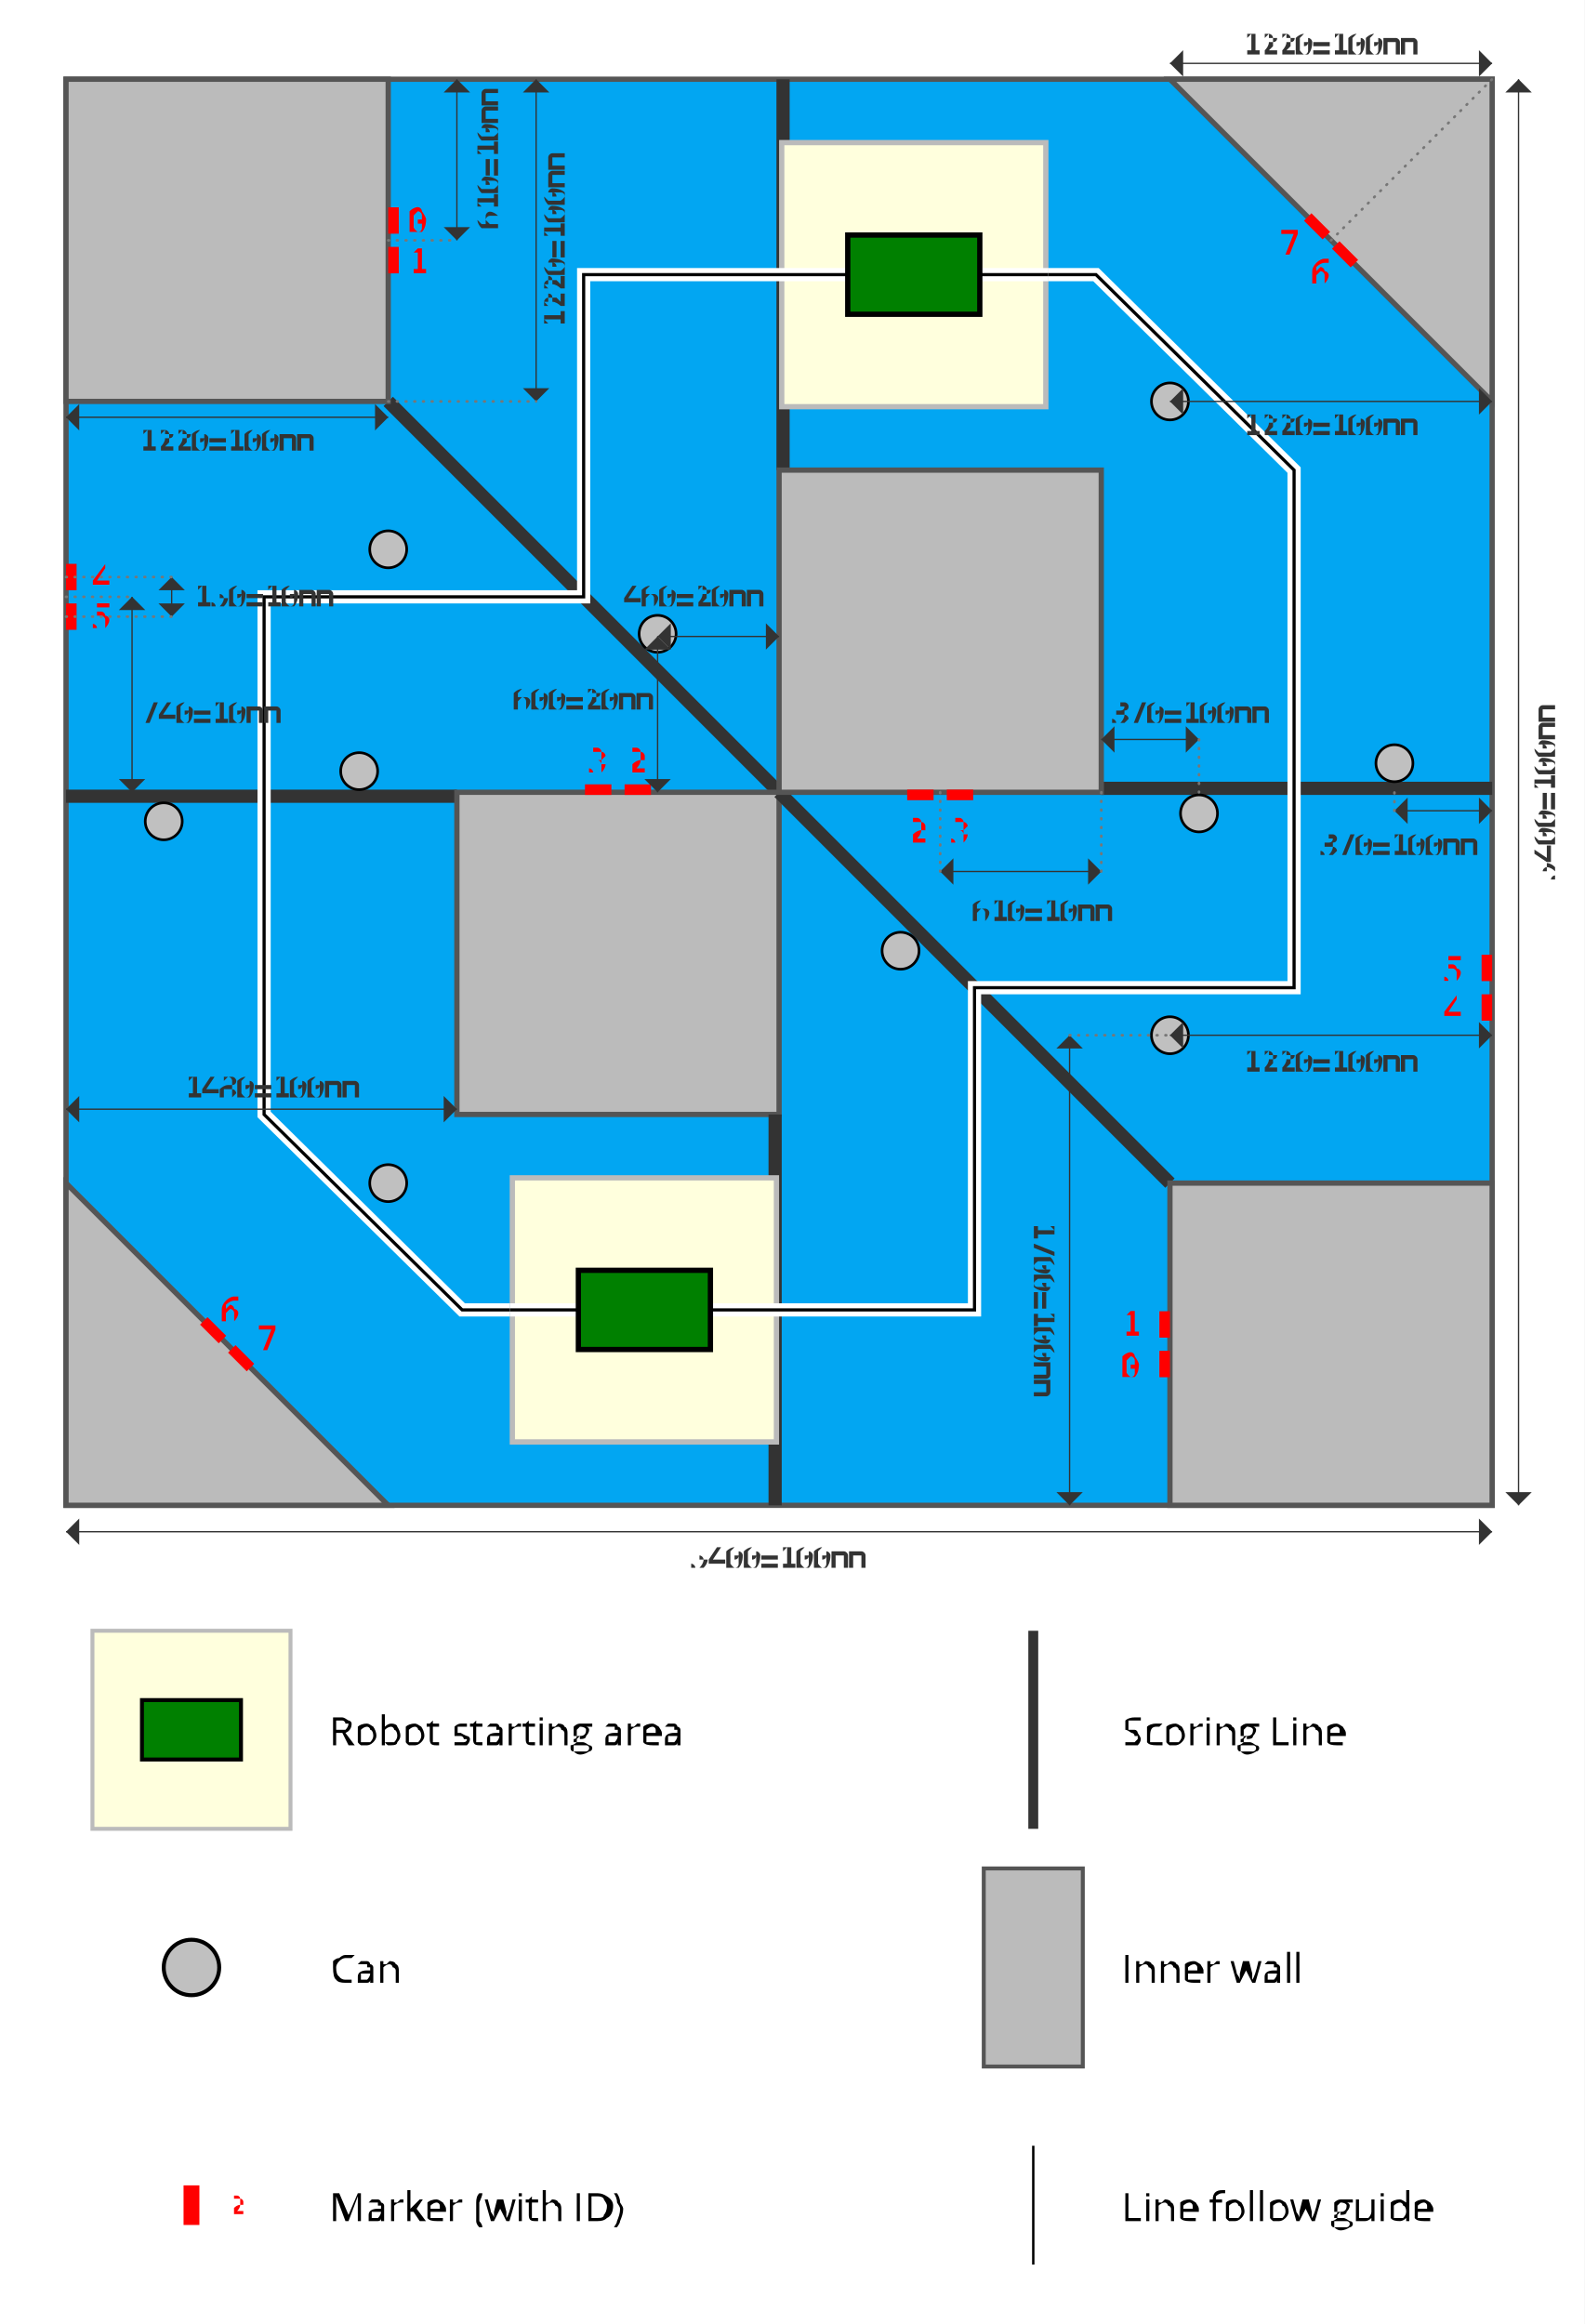
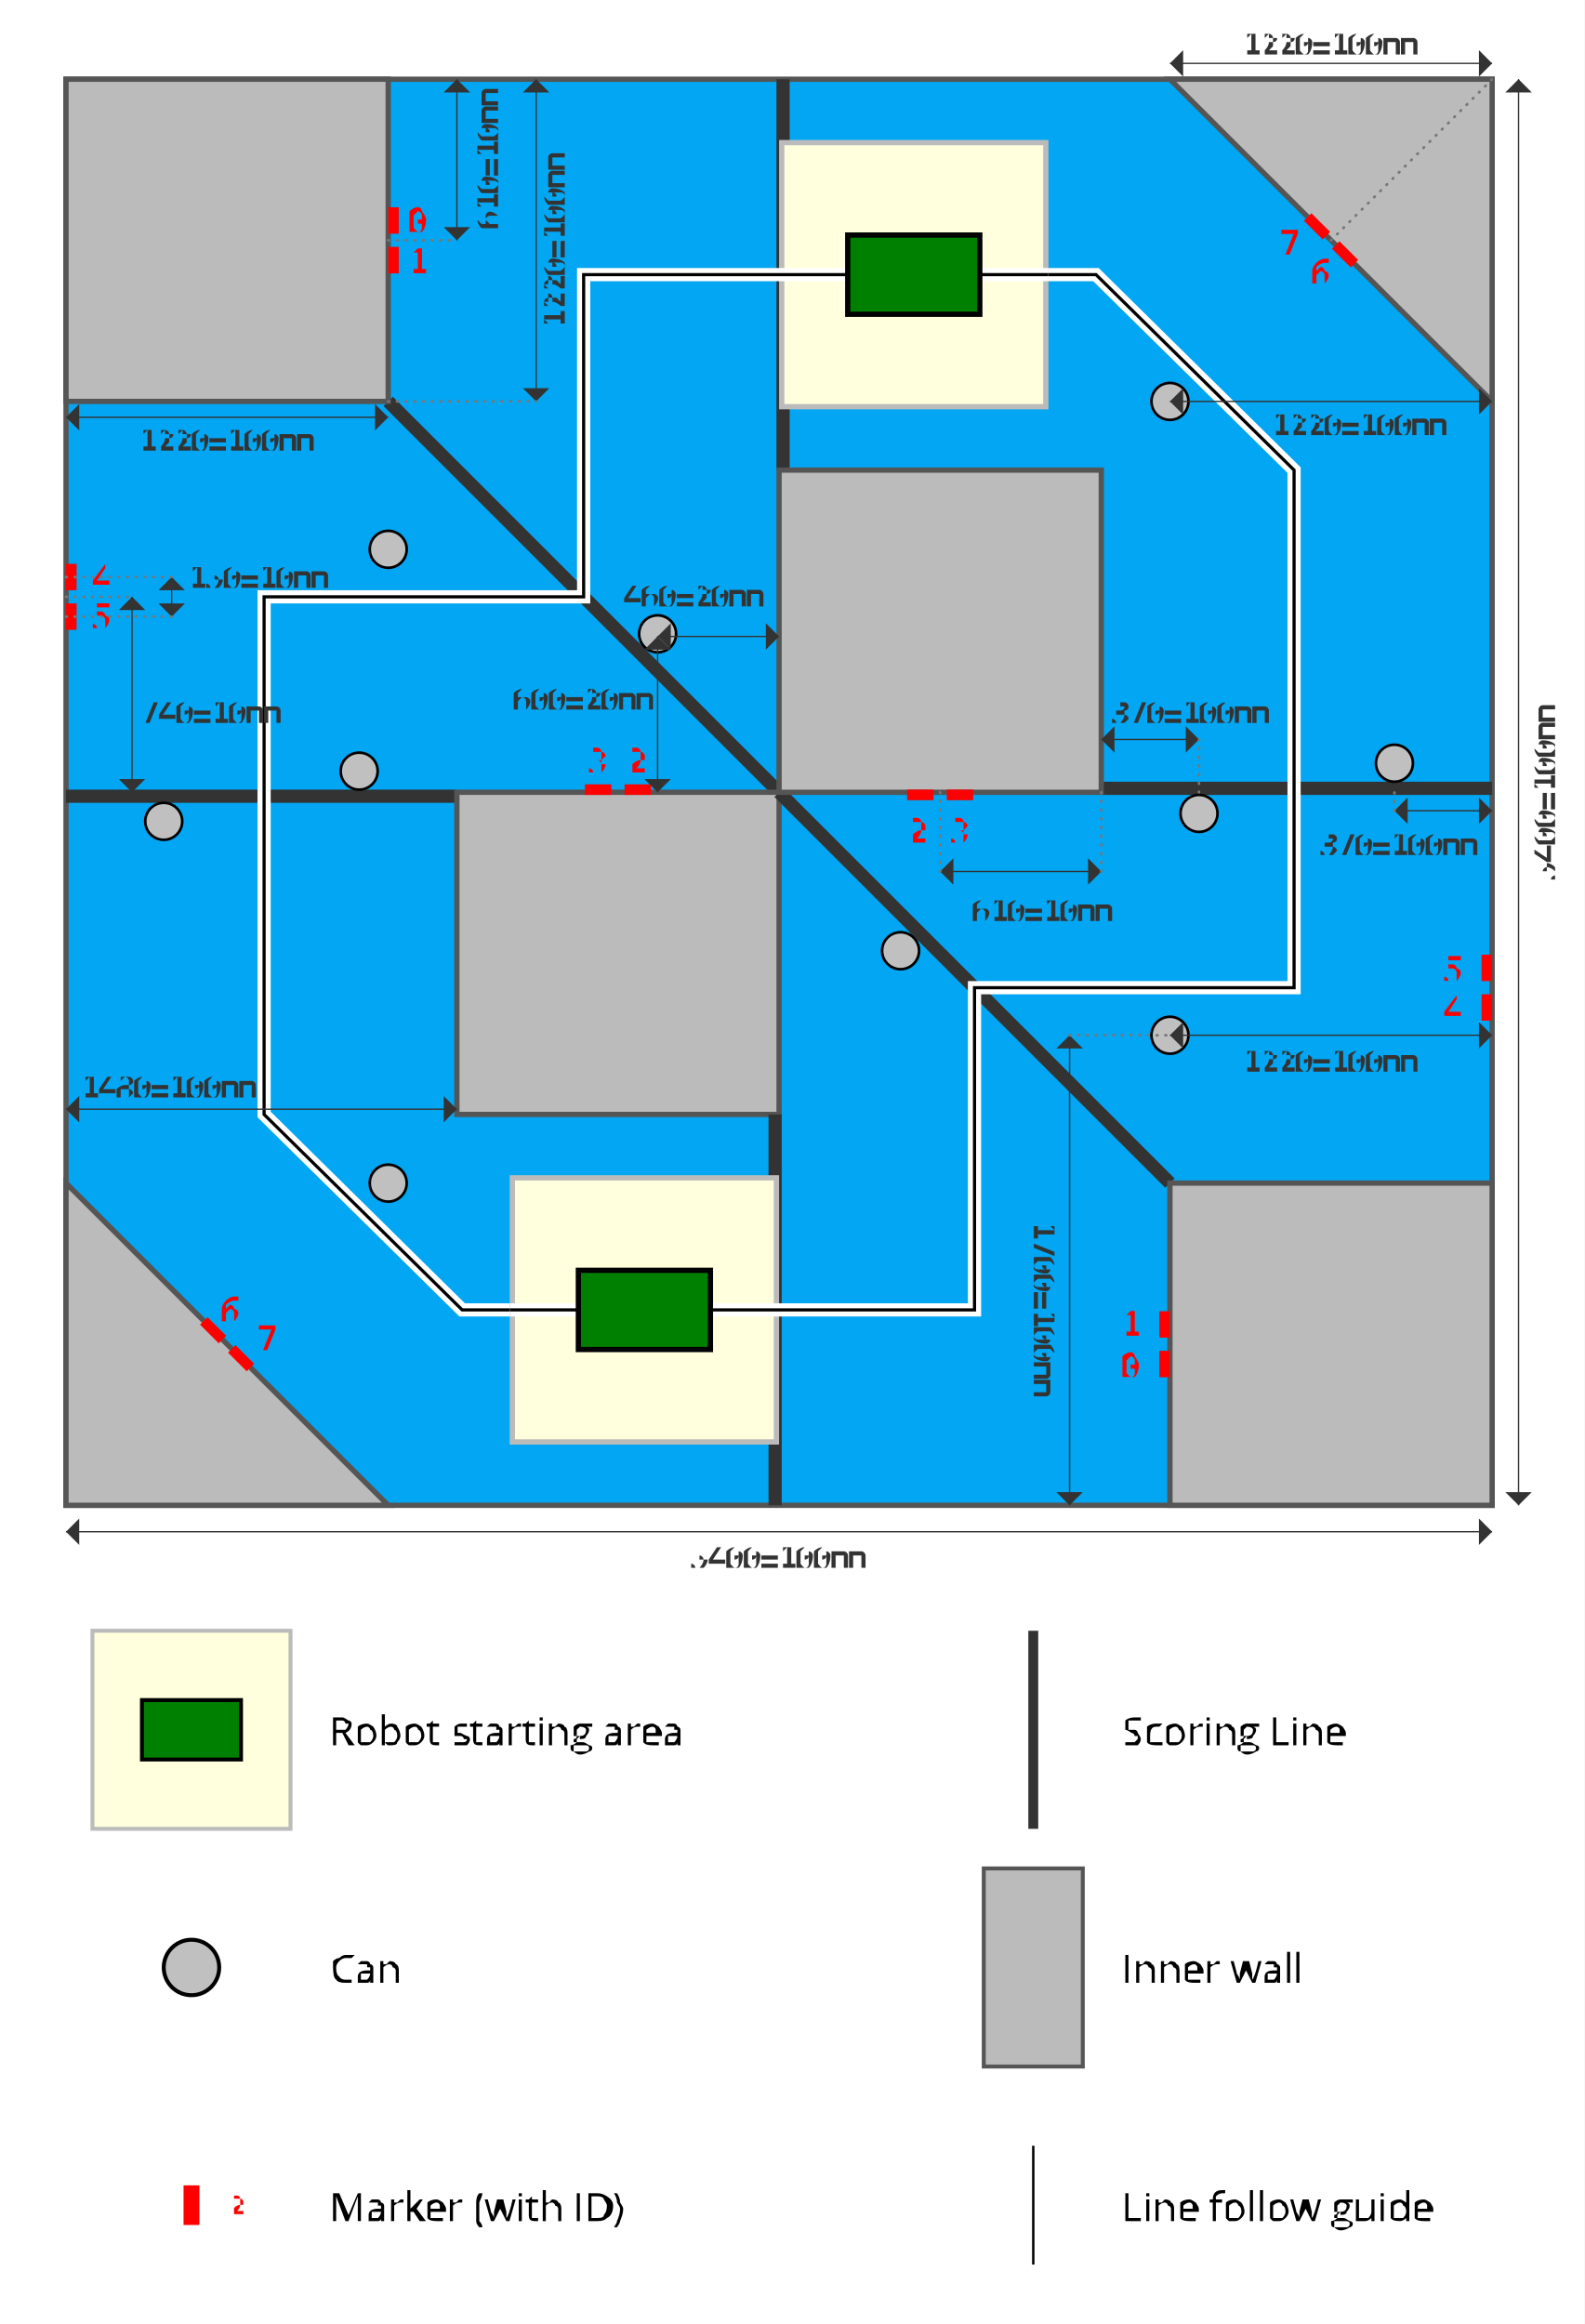
<svg xmlns="http://www.w3.org/2000/svg" xmlns:xlink="http://www.w3.org/1999/xlink" version="1.1" baseProfile="full" width="600" height="880">
  <style type="text/css">
    
      svg {
        font-family: "Open Sans", Arial, sans-serif;
      }

      .arena-wall {
          fill: #02A6F2;
          stroke: #555;
          stroke-width: .02;
      }

      .inner-wall {
          fill: #bbb;
          stroke: #555;
          stroke-width: .02;
      }

      .line-follow-guide {
          fill: none;
          stroke: black;
          stroke-width: .012;
      }

      .line-follow-guide-back {
          fill: none;
          stroke: white;
          stroke-width: .05;
      }

      .can {
          stroke: black;
          stroke-width: 0.01;
          fill: silver;
      }

      #robot {
          fill: green;
          stroke: black;
          stroke-width: 0.02;
      }

      .scoring-line {
          stroke: #333;
          stroke-width: 0.05;
          fill: none;
      }

      #marker {
          stroke: red;
          stroke-width: 0.04;
      }

      .start-zone {
        stroke: #bbb;
        stroke-width: 0.02;
        fill: #ffd;
      }

      .legend-label {
        font-size: 0.2px;
        text-anchor: start;
        dominant-baseline: central;
      }

      .marker-label {
        font-size: 0.12px;
        text-anchor: central;
        dominant-baseline: central;
        fill: red;
        font-family: monospace;
      }

      /*.dimension, .dimension-guide, .marker-label {
         display: none;
      }*/
      line.dimension {
        stroke: #333;
        stroke-width: 0.005;
        marker-start: url(#dimension-arrow-head-start);
        marker-end: url(#dimension-arrow-head-end);
      }

      text.dimension {
        fill: #333;
        font-size: 0.11px;
        text-anchor: middle;
        dominant-baseline: central;
        font-family: monospace;
      }
      .dimension-arrow-head {
        fill: #333;
      }
      .dimension-guide {
        stroke: #777;
        stroke-width: 0.01;
        stroke-dasharray: 0.003 0.03;
        stroke-linecap: round;
        fill: none;
      }

    
  </style>
  <defs>
    <g transform="scale(0.05)" id="dimension-arrow-head">
      <path id="path218" class="dimension-arrow-head" d="M0,0 L1,1 L1,-1 L0,0" />
    </g>
    <marker markerUnits="userSpaceOnUse" refY="1" refX="0" markerHeight="2" markerWidth="1" orient="auto" id="dimension-arrow-head-start">
      <use transform="translate(0,1)" xlink:href="#dimension-arrow-head" />
    </marker>
    <marker markerUnits="userSpaceOnUse" refY="1" refX="1" markerHeight="2" markerWidth="1" orient="auto" id="dimension-arrow-head-end">
      <use transform="matrix(-1,0,0,1,1,1)" xlink:href="#dimension-arrow-head" />
    </marker>
    <circle cx="0" cy="0" r="0.07" id="can" />
    <line x1="-0.05" y1="0" x2="0.05" y2="0" id="marker" />
    <rect width="0.5" height="0.3" x="-0.25" y="-0.15" id="robot" />
    <g id="marker-pair">
      <use xlink:href="#marker" transform="translate(0.075)" class="marker" />
      <use xlink:href="#marker" transform="translate(-0.075)" class="marker" />
    </g>
    <g id="side-zone">
      <line class="scoring-line" x1="2.715" y1="0" x2="2.715" y2="1.48" />
      <line class="scoring-line" x1="0" y1="2.715" x2="1.48" y2="2.715" />
      <line class="scoring-line" x1="1.22" y1="1.22" x2="2.7" y2="2.7" />
      <rect width="1" height="1" x="2.71" y="0.24" class="start-zone" />
      <polyline points="3.72,0.74 1.96,0.74 1.96,1.96 0.75,1.96 0.75,3.92 1.5,4.66 1.68,4.66" class="line-follow-guide-back" />
      <polyline points="3.72,0.74 1.96,0.74 1.96,1.96 0.75,1.96 0.75,3.92 1.5,4.66 1.68,4.66" class="line-follow-guide" />
      <g transform="translate(3.21 0.74)">
        <use xlink:href="#robot" />
      </g>
      <use xlink:href="#can" transform="translate(4.18 1.22)" class="can" />
      <use xlink:href="#can" transform="translate(1.22 1.78)" class="can" />
      <use xlink:href="#can" transform="translate(2.24 2.1)" class="can" />
      <use xlink:href="#can" transform="translate(0.37 2.81)" class="can" />
      <use xlink:href="#can" transform="translate(1.11 2.62)" class="can" />
      <rect width="1.22" height="1.22" x="1.48" y="2.7" class="inner-wall" />
      <rect width="1.22" height="1.22" x="0" y="0" class="inner-wall" />
      <polygon points="5.4,0 4.18,0 5.4,1.22" class="inner-wall" />
      <use xlink:href="#marker-pair" transform="translate(1.24 0.61) rotate(90)" />
      <use xlink:href="#marker-pair" transform="translate(2.09 2.69)" />
      <use xlink:href="#marker-pair" transform="translate(0.02 1.96) rotate(90)" />
      <use xlink:href="#marker-pair" transform="translate(4.79 0.61) rotate(45)" />
    </g>
  </defs>
  <rect width="100%" height="100%" fill="white" />
  <g id="arena" transform="translate(25 30) scale(100)">
    <rect width="5.4" height="5.4" x="0" y="0" class="arena-wall" />
    <use xlink:href="#side-zone" />
    <use xlink:href="#side-zone" transform="rotate(180 2.7 2.7)" />
    <text class="marker-label" y="0.54" x="1.3">0</text>
    <text class="marker-label" y="0.69" x="1.3">1</text>
    <text class="marker-label" y="4.87" x="4">0</text>
    <text class="marker-label" y="4.72" x="4">1</text>
    <text class="marker-label" y="2.58" x="2.13">2</text>
    <text class="marker-label" y="2.58" x="1.98">3</text>
    <text class="marker-label" y="2.85" x="3.19">2</text>
    <text class="marker-label" y="2.85" x="3.35">3</text>
    <text class="marker-label" y="1.89" x="0.1">4</text>
    <text class="marker-label" y="2.04" x="0.1">5</text>
    <text class="marker-label" y="3.52" x="5.22">4</text>
    <text class="marker-label" y="3.37" x="5.22">5</text>
    <text class="marker-label" y="4.66" x="0.59">6</text>
    <text class="marker-label" y="4.77" x="0.73">7</text>
    <text class="marker-label" y="0.73" x="4.72">6</text>
    <text class="marker-label" y="0.62" x="4.6">7</text>
    <line x1="0" y1="1.28" x2="1.22" y2="1.28" class="dimension" />
    <text class="dimension" y="1.37" x="0.61">1220±100mm</text>
    <line x1="1.78" y1="0" x2="1.78" y2="1.22" class="dimension" />
    <line x1="1.22" y1="1.22" x2="1.78" y2="1.22" class="dimension-guide" />
    <text class="dimension" transform="rotate(-90, 1.85 0.61)" y="0.61" x="1.85">1220±100mm</text>
    <line x1="1.48" y1="0" x2="1.48" y2="0.61" class="dimension" />
    <line x1="1.22" y1="0.61" x2="1.48" y2="0.61" class="dimension-guide" />
    <text class="dimension" transform="rotate(-90, 1.6 0.3)" y="0.3" x="1.6">610±10mm</text>
    <line x1="0" y1="3.9" x2="1.48" y2="3.9" class="dimension" />
-     <text class="dimension" y="3.82" x="0.78">1480±100mm</text>
+     <text class="dimension" y="3.82" x="0.39">1480±100mm</text>
    <line x1="4.18" y1="-0.06" x2="5.4" y2="-0.06" class="dimension" />
    <text class="dimension" y="-0.13" x="4.79">1220±100mm</text>
    <line x1="4.18" y1="3.62" x2="5.4" y2="3.62" class="dimension" />
    <text class="dimension" y="3.72" x="4.79">1220±100mm</text>
    <line x1="3.8" y1="5.4" x2="3.8" y2="3.62" class="dimension" />
    <line x1="3.8" y1="3.62" x2="4.18" y2="3.62" class="dimension-guide" />
    <text class="dimension" transform="rotate(90, 3.7 4.66)" y="4.66" x="3.7">1700±100mm</text>
    <line x1="2.24" y1="2.11" x2="2.7" y2="2.11" class="dimension" />
    <text class="dimension" y="1.96" x="2.38">460±20mm</text>
    <line x1="2.24" y1="2.11" x2="2.24" y2="2.7" class="dimension" />
    <text class="dimension" y="2.35" x="1.96">600±20mm</text>
    <line x1="3.31" y1="3" x2="3.92" y2="3" class="dimension" />
    <line x1="3.31" y1="3" x2="3.31" y2="2.7" class="dimension-guide" />
    <line x1="3.92" y1="3" x2="3.92" y2="2.7" class="dimension-guide" />
    <text class="dimension" y="3.15" x="3.7">610±10mm</text>
    <line x1="0.4" y1="1.885" x2="0.4" y2="2.035" class="dimension" />
    <line x1="0" y1="1.885" x2="0.4" y2="1.885" class="dimension-guide" />
    <line x1="0" y1="2.035" x2="0.4" y2="2.035" class="dimension-guide" />
-     <text class="dimension" y="1.96" x="0.75">150±10mm</text>
+     <text class="dimension" y="1.89" x="0.73">150±10mm</text>
    <line x1="0.25" y1="1.96" x2="0.25" y2="2.7" class="dimension" />
    <line x1="0" y1="1.96" x2="0.25" y2="1.96" class="dimension-guide" />
    <text class="dimension" y="2.4" x="0.55">740±10mm</text>
    <line x1="4.79" y1="0.61" x2="5.4" y2="0" class="dimension-guide" />
-     <text class="dimension" y="1.31" x="4.79">1220±100mm</text>
+     <text class="dimension" y="1.31" x="4.9">1220±100mm</text>
    <line x1="4.18" y1="1.22" x2="5.4" y2="1.22" class="dimension" />
    <line x1="5.03" y1="2.77" x2="5.4" y2="2.77" class="dimension" />
    <line x1="5.03" y1="2.77" x2="5.03" y2="2.68" class="dimension-guide" />
    <text class="dimension" y="2.9" x="5.05">370±100mm</text>
    <line x1="3.92" y1="2.5" x2="4.29" y2="2.5" class="dimension" />
    <line x1="4.29" y1="2.5" x2="4.29" y2="2.7" class="dimension-guide" />
    <text class="dimension" y="2.4" x="4.26">370±100mm</text>
    <line x1="0" y1="5.5" x2="5.4" y2="5.5" class="dimension" />
    <text class="dimension" y="5.6" x="2.7">5400±100mm</text>
    <line x1="5.5" y1="0" x2="5.5" y2="5.4" class="dimension" />
    <text class="dimension" transform="rotate(-90, 5.6 2.7)" y="2.7" x="5.6">5400±100mm</text>
  </g>
  <g id="legend" transform="translate(35 580) scale(75)">
    <rect width="1" height="1" x="0" y="0.5" class="start-zone" />
    <use x="0.5" y="1" xlink:href="#robot" />
    <text class="legend-label" y="1" x="1.2">Robot starting area</text>
    <use xlink:href="#can" transform="translate(0.5 2.2) scale(2)" class="can" />
    <text class="legend-label" y="2.2" x="1.2">Can</text>
    <use xlink:href="#marker" transform="translate(0.5 3.4) scale(2) rotate(90)" class="marker" />
    <text class="marker-label" y="3.4" x="0.7">2</text>
    <text class="legend-label" y="3.4" x="1.2">Marker (with ID)</text>
    <line class="scoring-line" x1="4.75" y1="0.5" x2="4.75" y2="1.5" />
    <text class="legend-label" y="1" x="5.2">Scoring Line</text>
    <rect width="0.5" height="1" x="4.5" y="1.7" class="inner-wall" />
    <text class="legend-label" y="2.2" x="5.2">Inner wall</text>
    <line class="line-follow-guide" x1="4.75" y1="3.1" x2="4.75" y2="3.7" />
    <text class="legend-label" y="3.4" x="5.2">Line follow guide</text>
  </g>
</svg>
